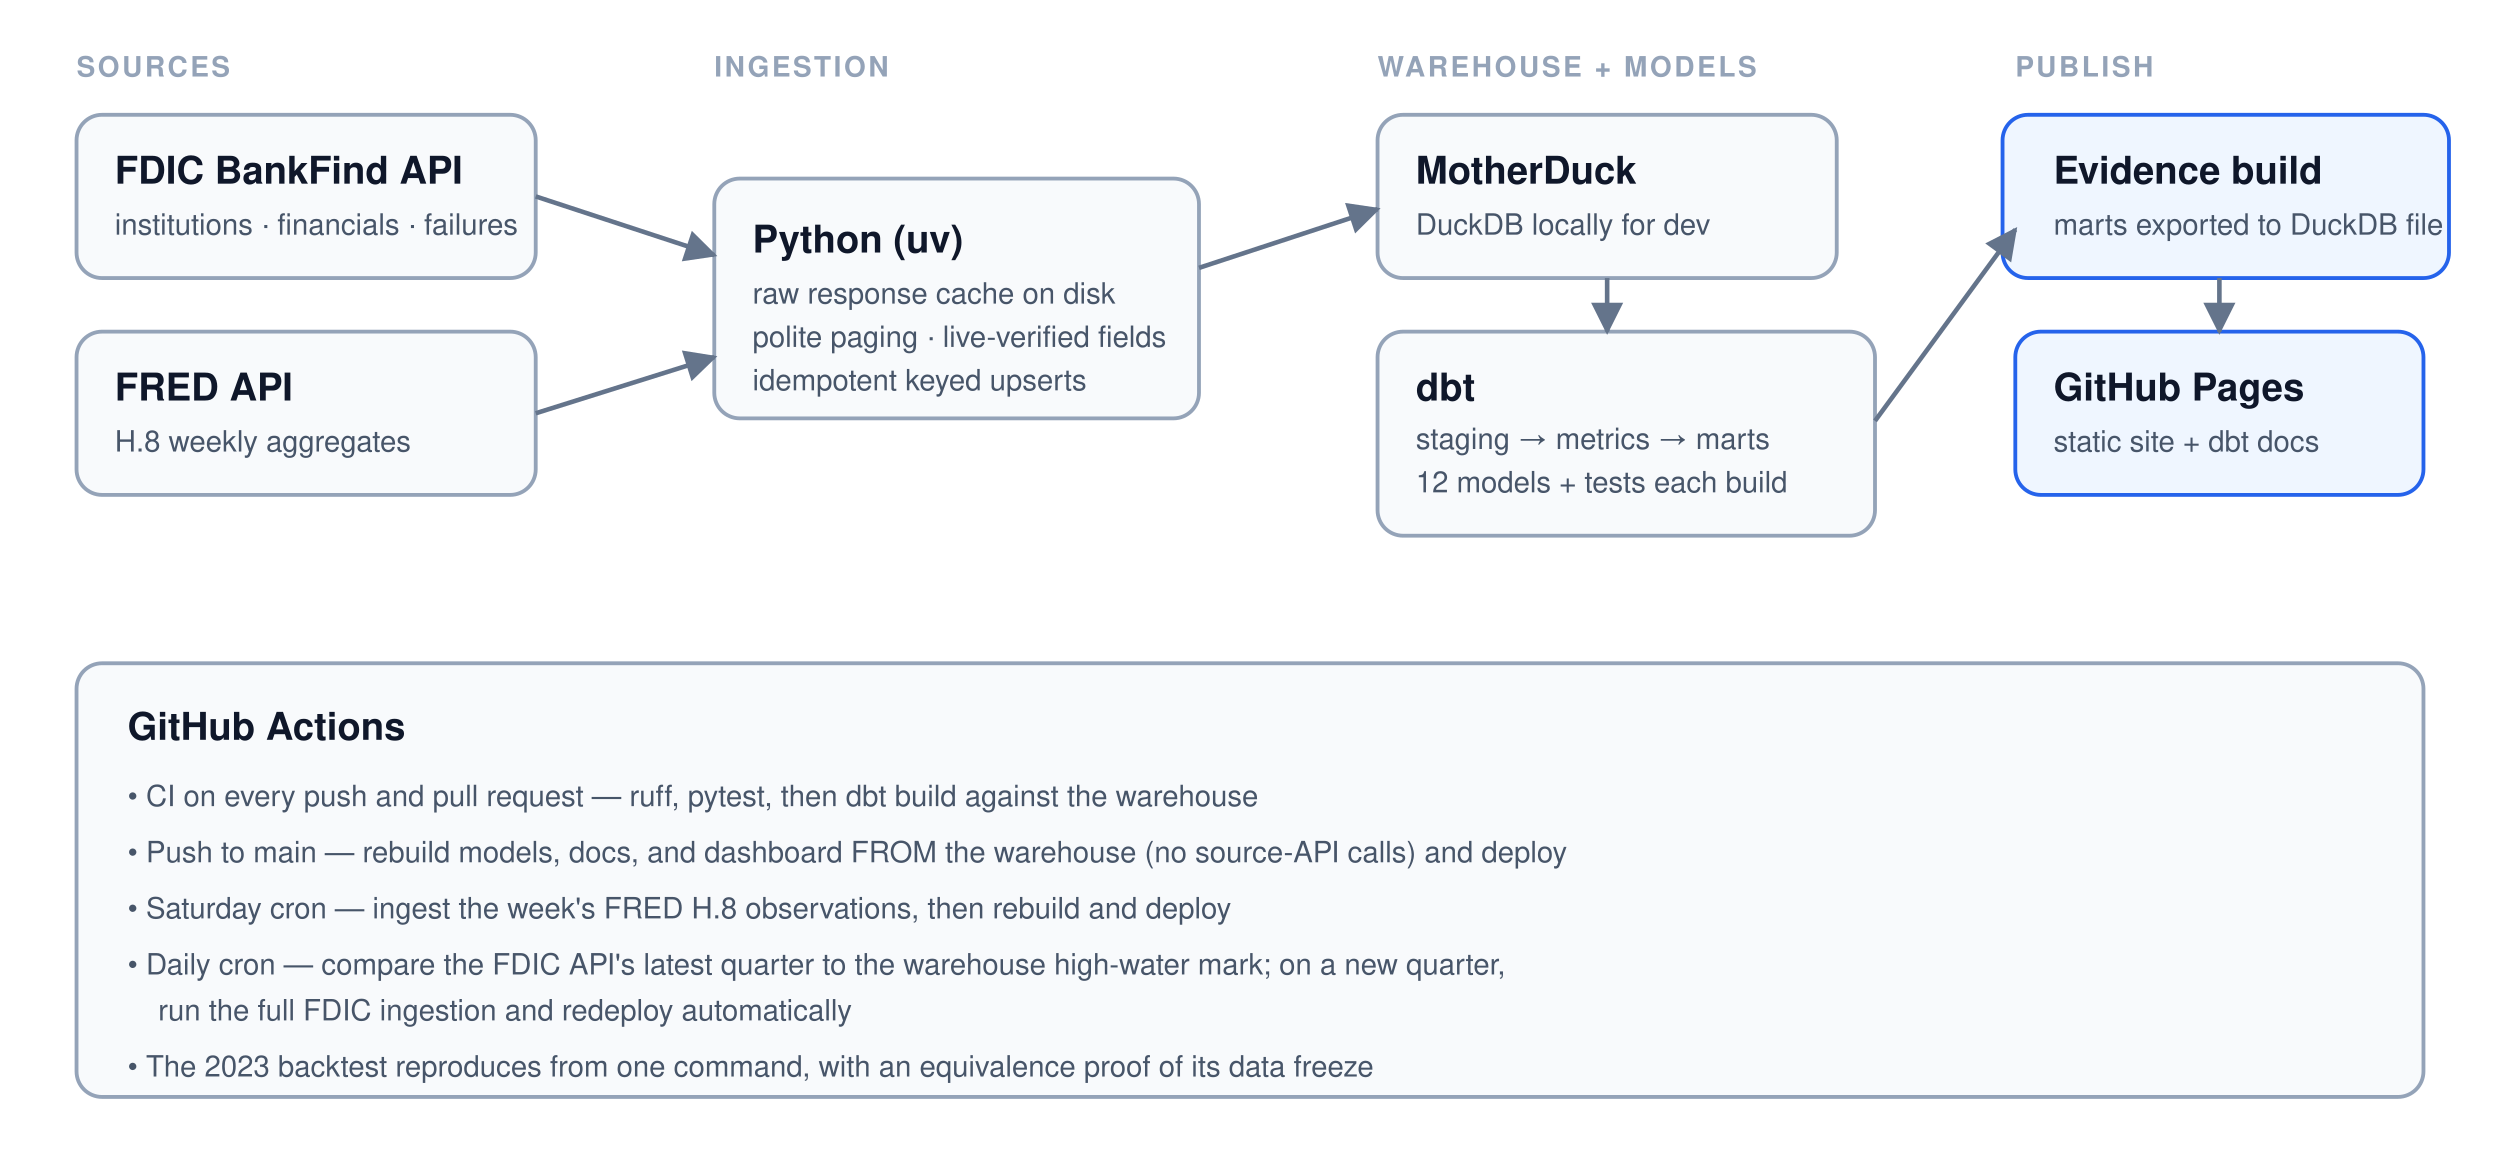
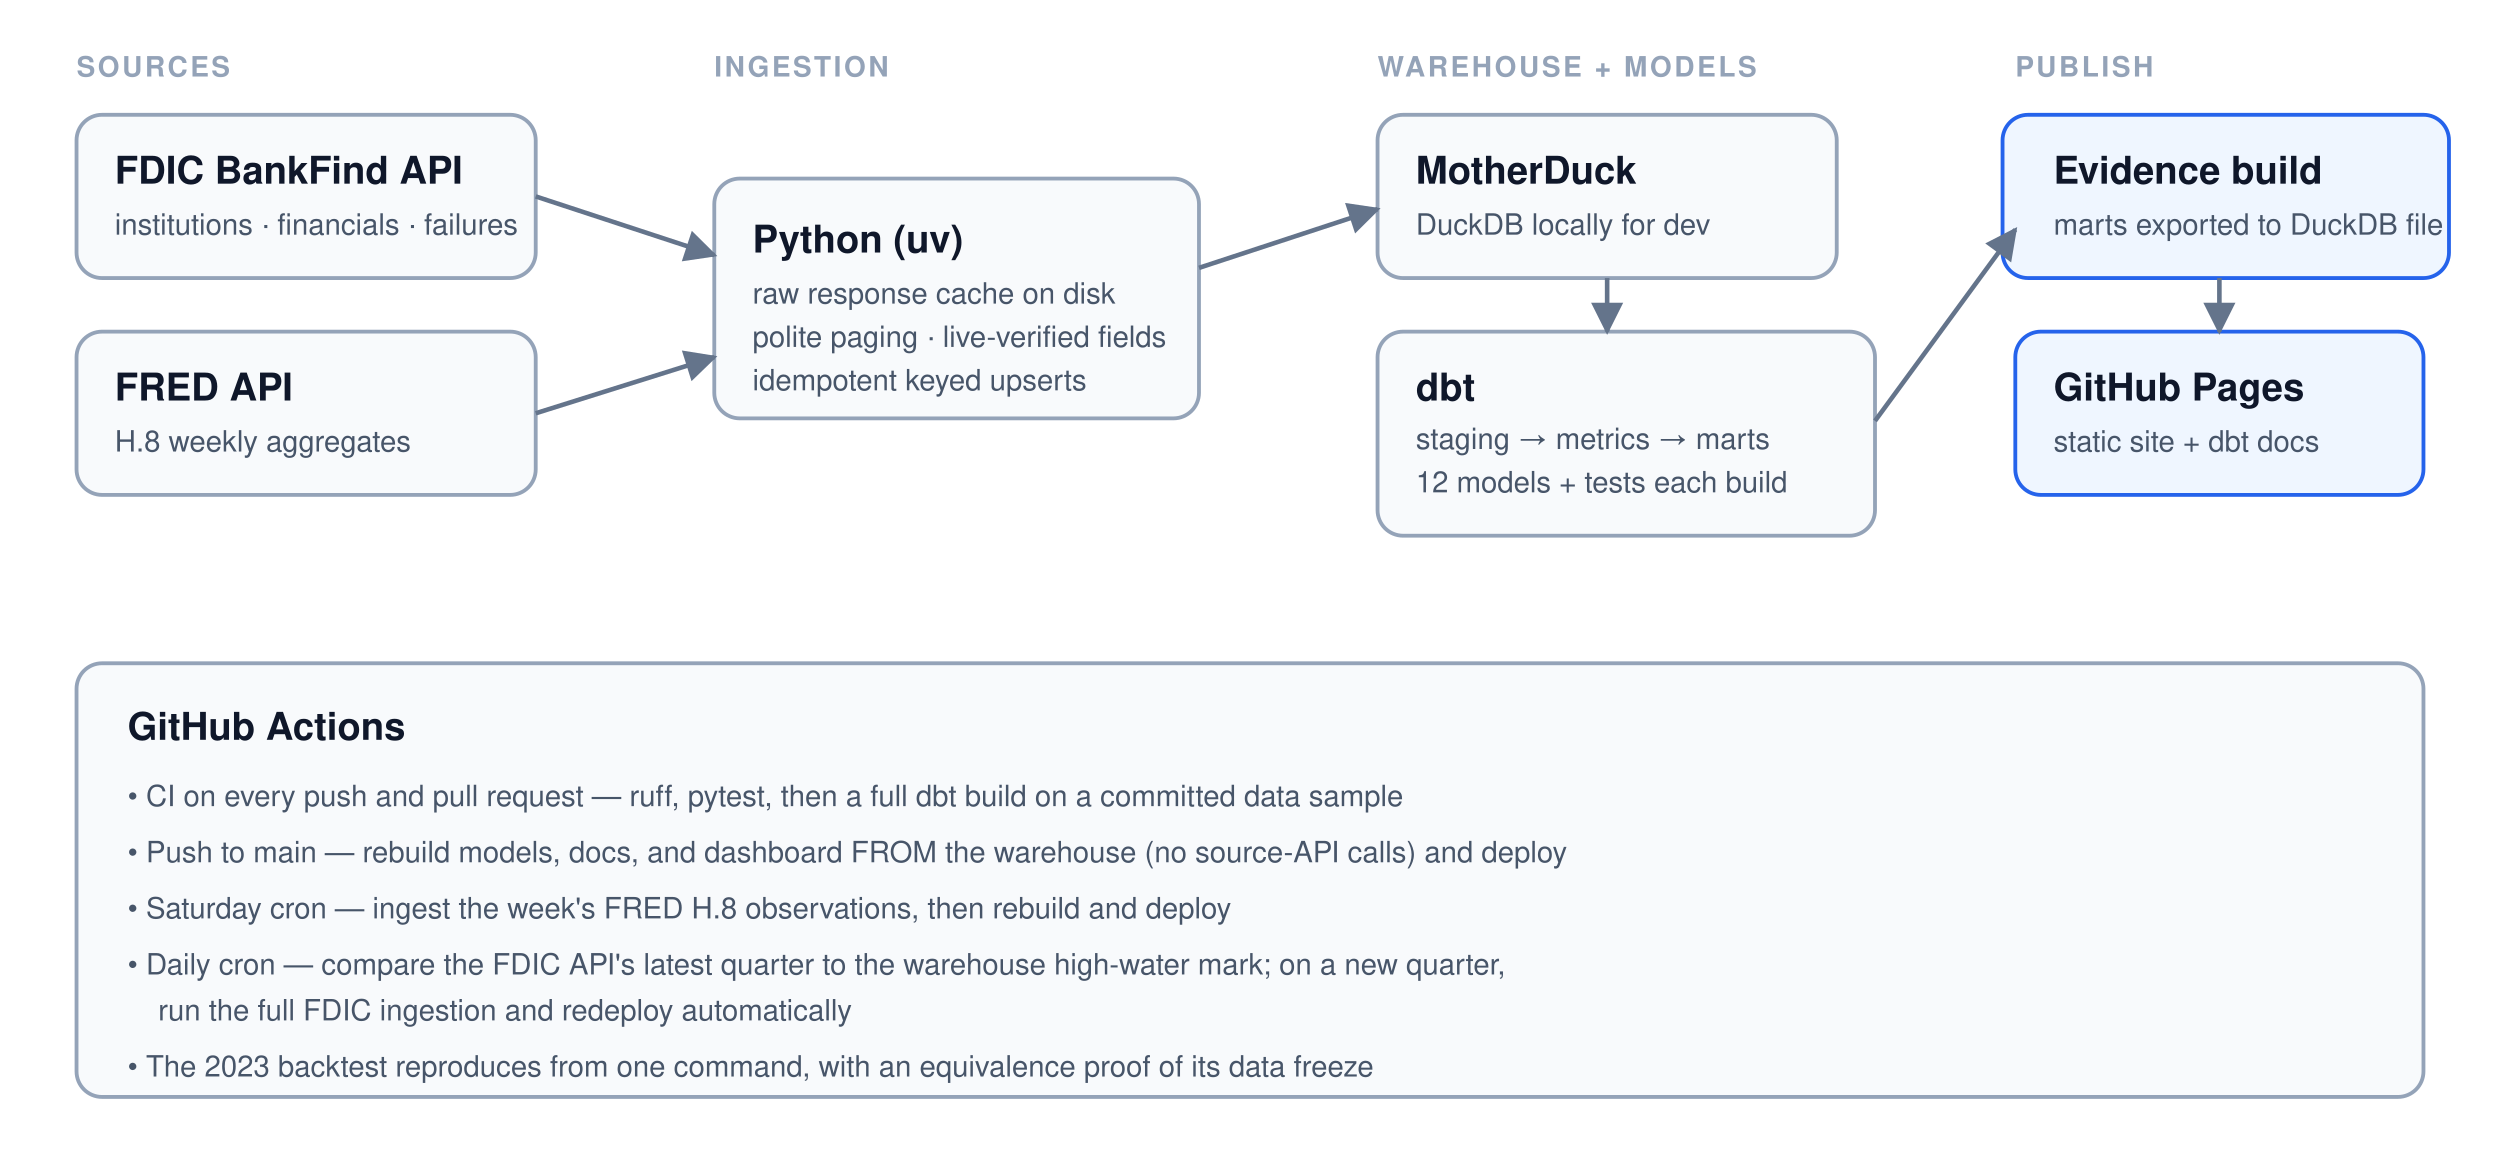
<svg xmlns="http://www.w3.org/2000/svg" viewBox="0 0 980 460" font-family="-apple-system, Segoe UI, Helvetica, Arial, sans-serif">
  <defs>
    <marker id="arr" viewBox="0 0 10 10" refX="9" refY="5" markerWidth="7" markerHeight="7" orient="auto-start-reverse">
      <path d="M 0 0 L 10 5 L 0 10 z" fill="#64748b" />
    </marker>
  </defs>
  <style>
    .box { fill: #f8fafc; stroke: #94a3b8; stroke-width: 1.5; rx: 10; }
    .accent { fill: #eff6ff; stroke: #2563eb; }
    .title { font-size: 15px; font-weight: 600; fill: #0f172a; }
    .sub { font-size: 11.5px; fill: #475569; }
    .flow { stroke: #64748b; stroke-width: 1.8; fill: none; marker-end: url(#arr); }
    .lane { font-size: 11px; fill: #94a3b8; font-weight: 600; letter-spacing: 1px; }
  </style>
  <text x="30" y="30" class="lane">SOURCES</text>
  <rect class="box" x="30" y="45" width="180" height="64" rx="10" />
  <text x="45" y="72" class="title">FDIC BankFind API</text>
  <text x="45" y="92" class="sub">institutions · financials · failures</text>
  <rect class="box" x="30" y="130" width="180" height="64" rx="10" />
  <text x="45" y="157" class="title">FRED API</text>
  <text x="45" y="177" class="sub">H.8 weekly aggregates</text>
  <text x="280" y="30" class="lane">INGESTION</text>
  <rect class="box" x="280" y="70" width="190" height="94" rx="10" />
  <text x="295" y="99" class="title">Python (uv)</text>
  <text x="295" y="119" class="sub">raw response cache on disk</text>
  <text x="295" y="136" class="sub">polite paging · live-verified fields</text>
  <text x="295" y="153" class="sub">idempotent keyed upserts</text>
  <text x="540" y="30" class="lane">WAREHOUSE + MODELS</text>
  <rect class="box" x="540" y="45" width="180" height="64" rx="10" />
  <text x="555" y="72" class="title">MotherDuck</text>
  <text x="555" y="92" class="sub">DuckDB locally for dev</text>
  <rect class="box" x="540" y="130" width="195" height="80" rx="10" />
  <text x="555" y="157" class="title">dbt</text>
  <text x="555" y="176" class="sub">staging → metrics → marts</text>
  <text x="555" y="193" class="sub">12 models + tests each build</text>
  <text x="790" y="30" class="lane">PUBLISH</text>
  <rect class="box accent" x="785" y="45" width="175" height="64" rx="10" />
  <text x="805" y="72" class="title">Evidence build</text>
  <text x="805" y="92" class="sub">marts exported to DuckDB file</text>
  <rect class="box accent" x="790" y="130" width="160" height="64" rx="10" />
  <text x="805" y="157" class="title">GitHub Pages</text>
  <text x="805" y="177" class="sub">static site + dbt docs</text>
  <path class="flow" d="M 210 77 L 280 100" />
  <path class="flow" d="M 210 162 L 280 140" />
  <path class="flow" d="M 470 105 L 540 82" />
  <path class="flow" d="M 630 109 L 630 130" />
  <path class="flow" d="M 735 165 L 790 90" />
  <path class="flow" d="M 870 109 L 870 130" />
  <rect class="box" x="30" y="260" width="920" height="170" rx="10" />
  <text x="50" y="290" class="title">GitHub Actions</text>
-   <text x="50" y="316" class="sub">• CI on every push and pull request — ruff, pytest, then dbt build against the warehouse</text>
+   <text x="50" y="316" class="sub">• CI on every push and pull request — ruff, pytest, then a full dbt build on a committed data sample</text>
  <text x="50" y="338" class="sub">• Push to main — rebuild models, docs, and dashboard FROM the warehouse (no source-API calls) and deploy</text>
  <text x="50" y="360" class="sub">• Saturday cron — ingest the week's FRED H.8 observations, then rebuild and deploy</text>
  <text x="50" y="382" class="sub">• Daily cron — compare the FDIC API's latest quarter to the warehouse high-water mark; on a new quarter,</text>
  <text x="62" y="400" class="sub">run the full FDIC ingestion and redeploy automatically</text>
  <text x="50" y="422" class="sub">• The 2023 backtest reproduces from one command, with an equivalence proof of its data freeze</text>
</svg>
